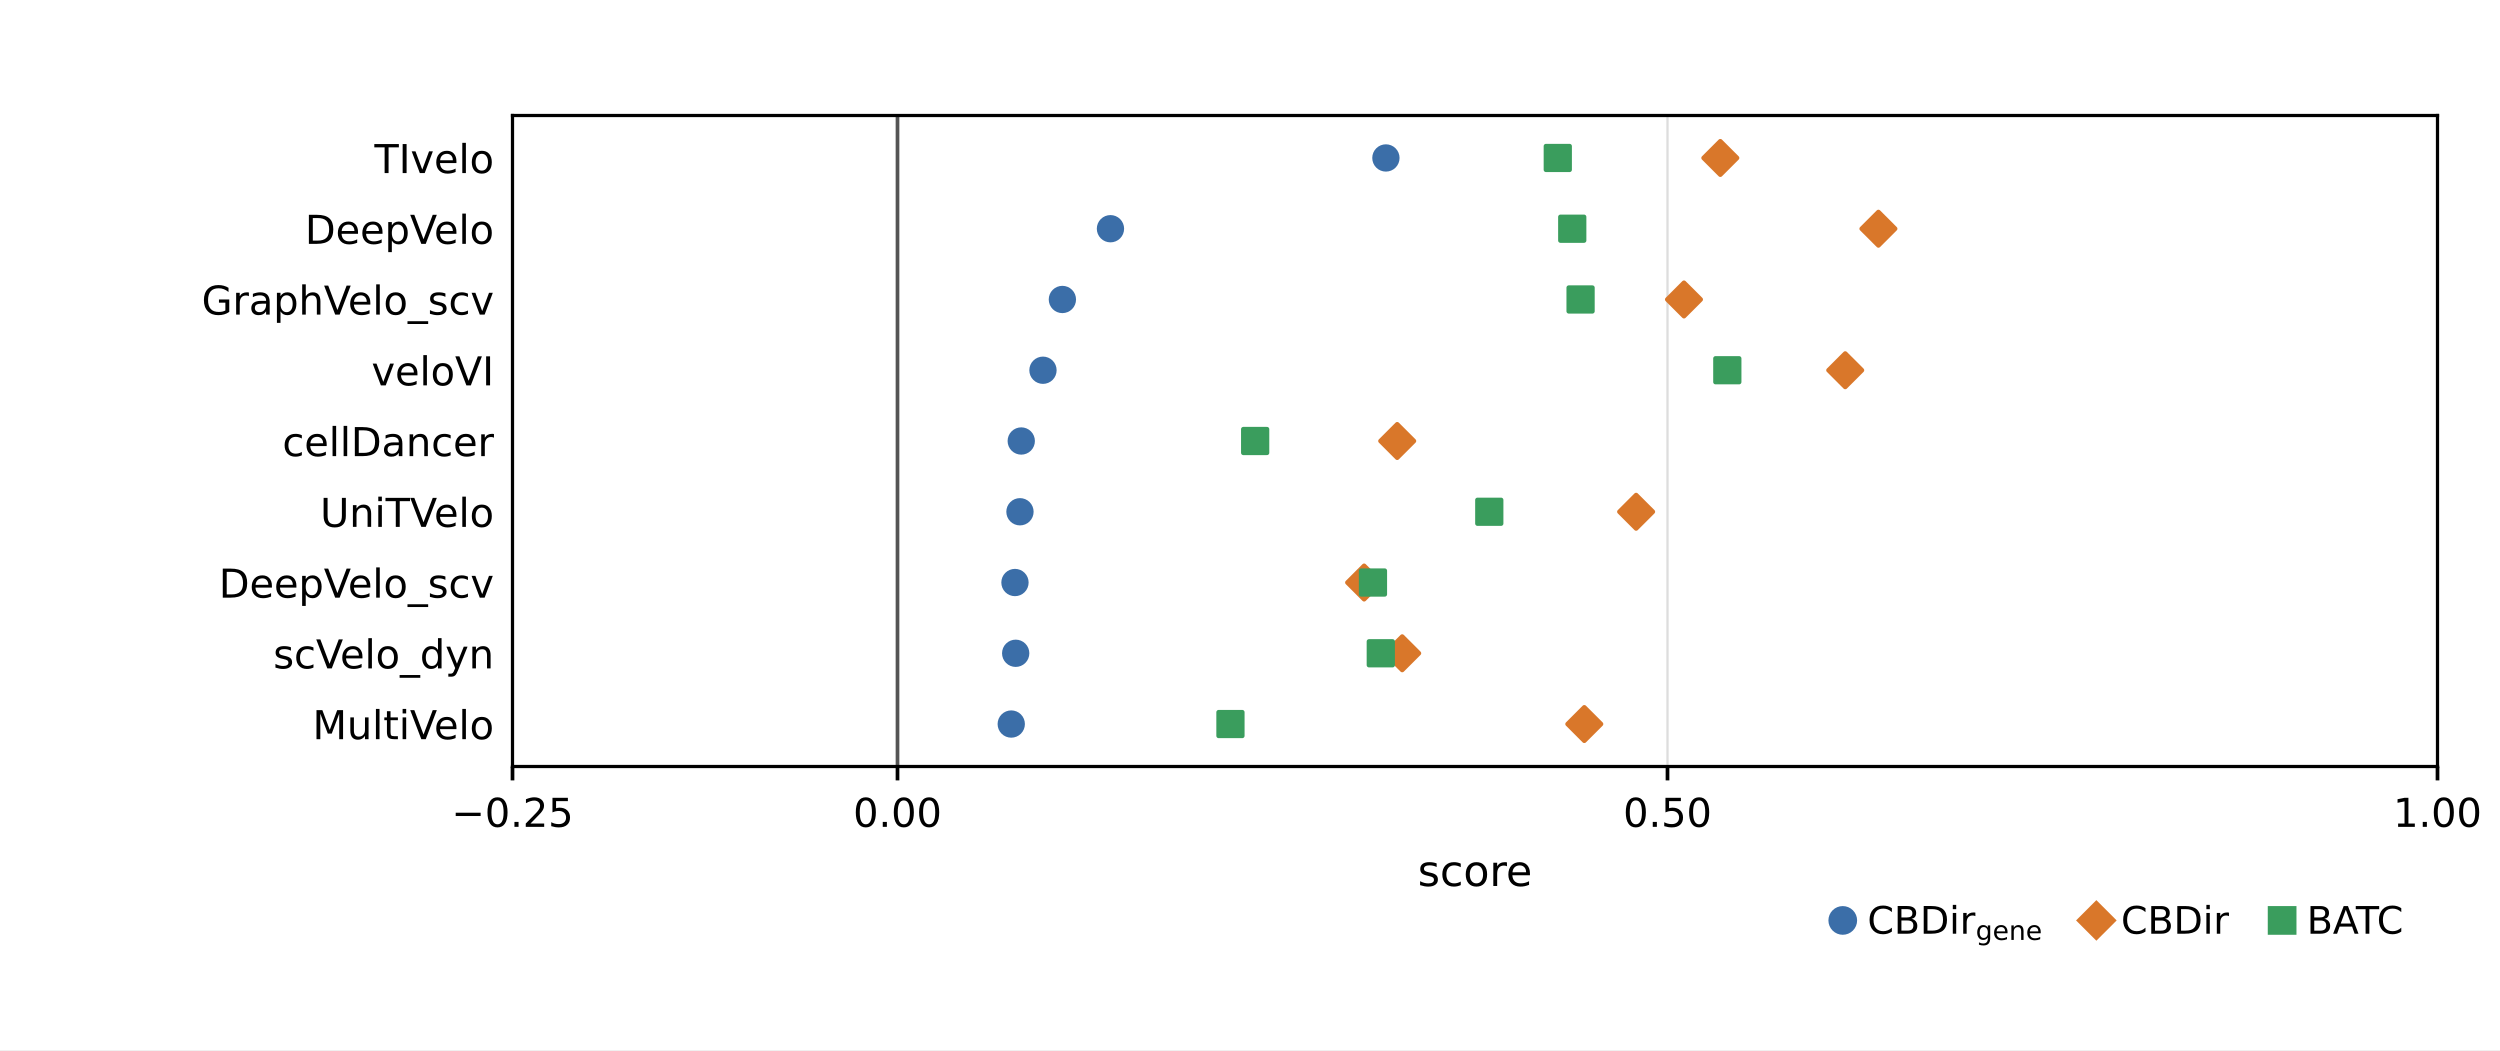
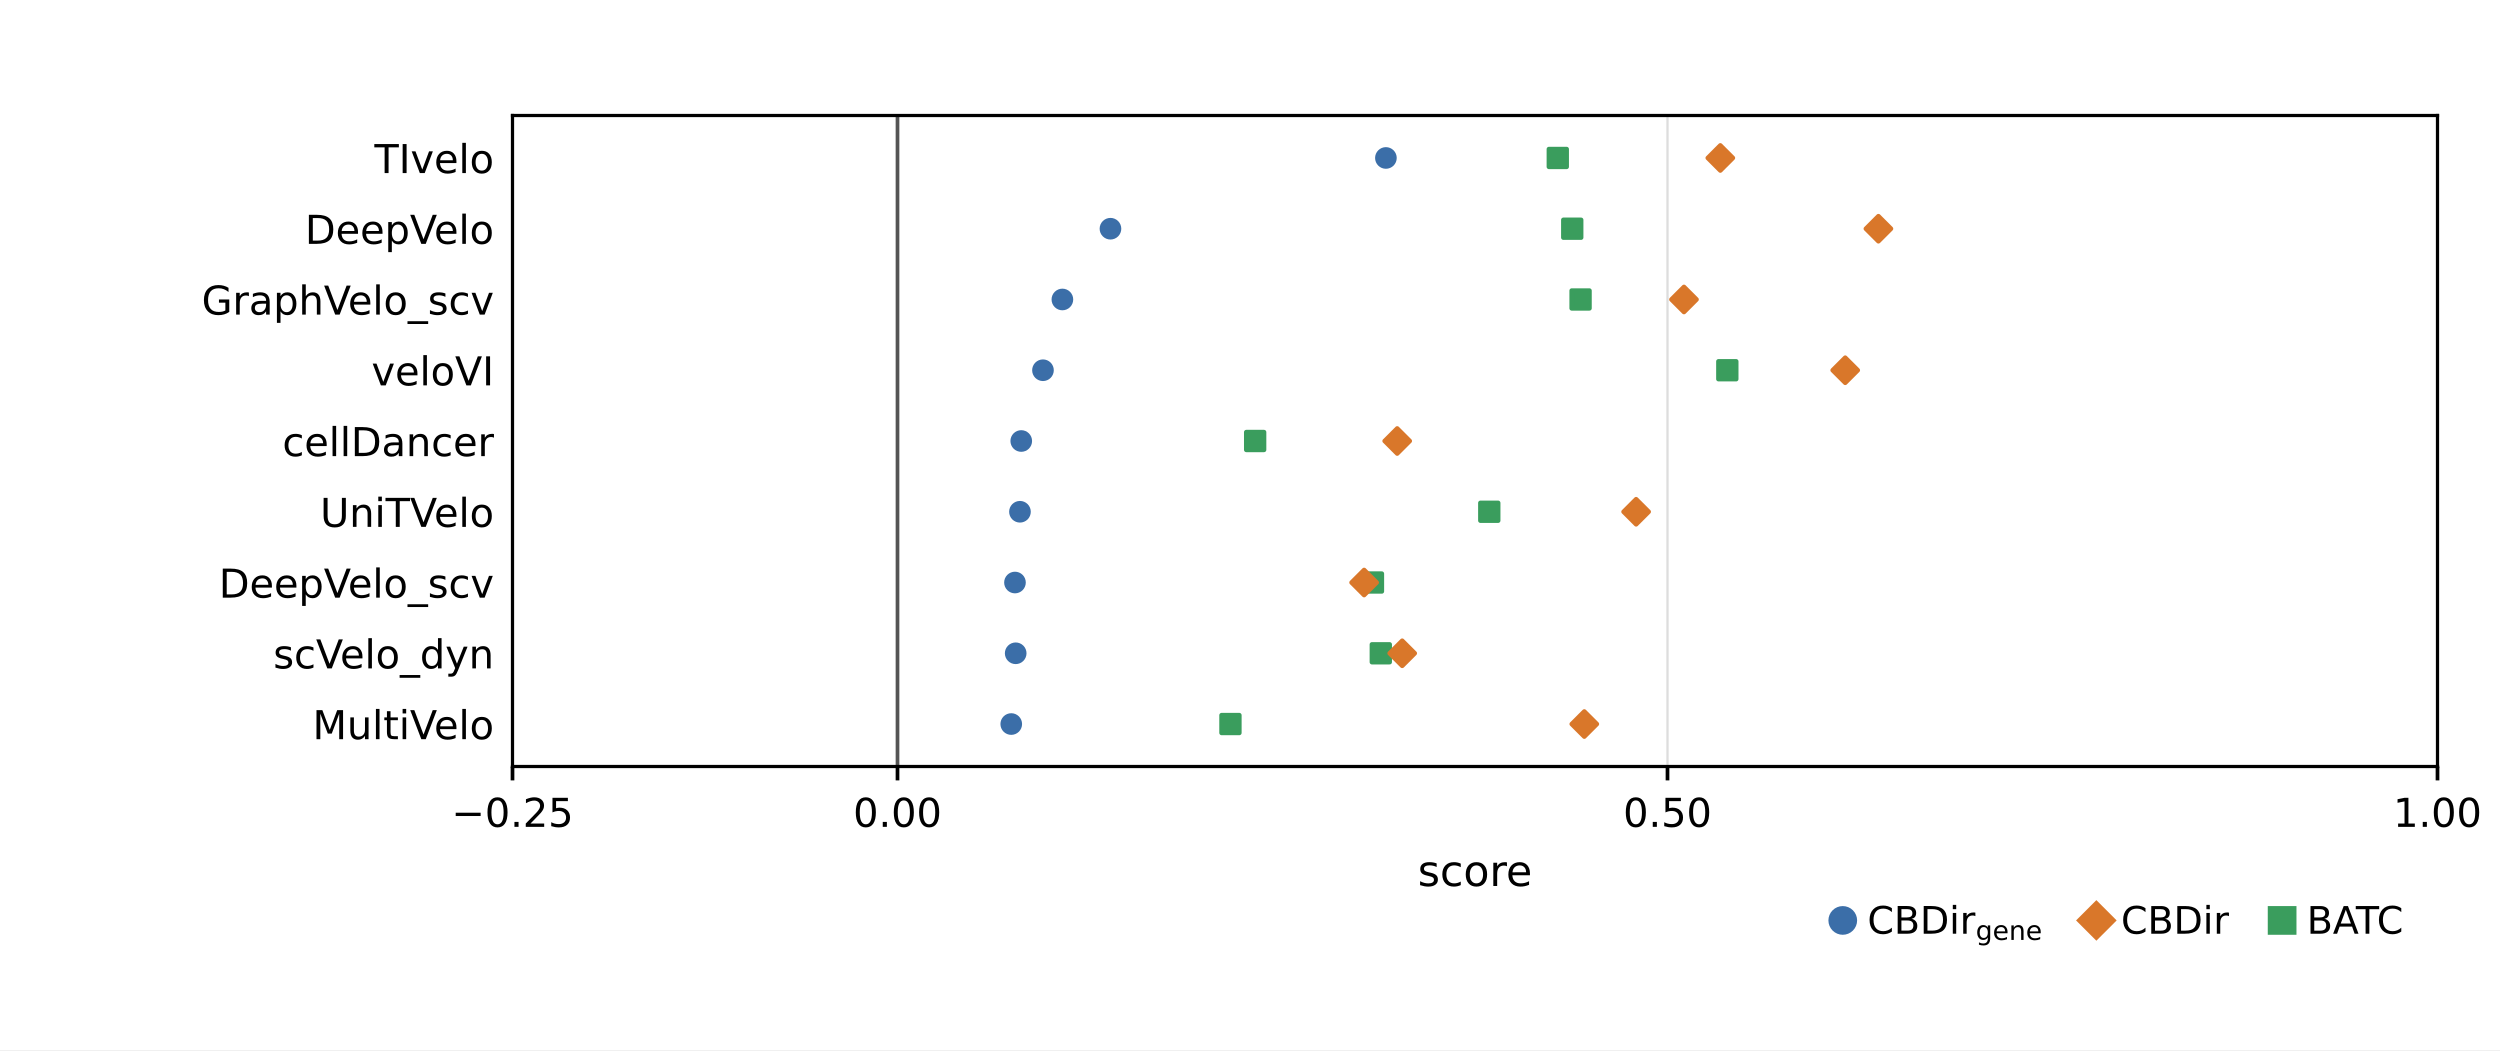
<svg xmlns="http://www.w3.org/2000/svg" xmlns:xlink="http://www.w3.org/1999/xlink" width="540pt" height="226.8pt" viewBox="0 0 540 226.8" version="1.1">
  <defs>
    <style type="text/css">*{stroke-linejoin: round; stroke-linecap: butt}</style>
  </defs>
  <g id="figure_1">
    <g id="patch_1">
      <path d="M 0 226.8  L 540 226.8  L 540 0  L 0 0  z " style="fill: #ffffff" />
    </g>
    <g id="axes_1">
      <g id="patch_2">
        <path d="M 110.7 165.564  L 526.5 165.564  L 526.5 24.948  L 110.7 24.948  z " style="fill: #ffffff" />
      </g>
      <g id="matplotlib.axis_1">
        <g id="xtick_1">
          <g id="line2d_1">
-             <path d="M 110.7 165.564  L 110.7 24.948  " clip-path="url(#p40e6df18b1)" style="fill: none; stroke: #dddddd; stroke-width: 0.5; stroke-linecap: square" />
+             <path d="M 110.7 165.564  L 110.7 24.948  " clip-path="url(#p7c145665b7)" style="fill: none; stroke: #dddddd; stroke-width: 0.5; stroke-linecap: square" />
          </g>
          <g id="line2d_2">
            <defs>
-               <path id="m14c4caad68" d="M 0 0  L 0 3  " style="stroke: #000000; stroke-width: 0.8" />
+               <path id="mf2b1b3bfb5" d="M 0 0  L 0 3  " style="stroke: #000000; stroke-width: 0.8" />
            </defs>
            <g>
-               <use xlink:href="#m14c4caad68" x="110.7" y="165.564" style="stroke: #000000; stroke-width: 0.8" />
+               <use xlink:href="#mf2b1b3bfb5" x="110.7" y="165.564" style="stroke: #000000; stroke-width: 0.8" />
            </g>
          </g>
          <g id="text_1">
            <g transform="translate(97.52252 178.5987) scale(0.086 -0.086)">
              <defs>
                <path id="DejaVuSans-2212" d="M 678 2272  L 4684 2272  L 4684 1741  L 678 1741  L 678 2272  z " transform="scale(0.015625)" />
                <path id="DejaVuSans-30" d="M 2034 4250  Q 1547 4250 1301 3770  Q 1056 3291 1056 2328  Q 1056 1369 1301 889  Q 1547 409 2034 409  Q 2525 409 2770 889  Q 3016 1369 3016 2328  Q 3016 3291 2770 3770  Q 2525 4250 2034 4250  z M 2034 4750  Q 2819 4750 3233 4129  Q 3647 3509 3647 2328  Q 3647 1150 3233 529  Q 2819 -91 2034 -91  Q 1250 -91 836 529  Q 422 1150 422 2328  Q 422 3509 836 4129  Q 1250 4750 2034 4750  z " transform="scale(0.015625)" />
                <path id="DejaVuSans-2e" d="M 684 794  L 1344 794  L 1344 0  L 684 0  L 684 794  z " transform="scale(0.015625)" />
                <path id="DejaVuSans-32" d="M 1228 531  L 3431 531  L 3431 0  L 469 0  L 469 531  Q 828 903 1448 1529  Q 2069 2156 2228 2338  Q 2531 2678 2651 2914  Q 2772 3150 2772 3378  Q 2772 3750 2511 3984  Q 2250 4219 1831 4219  Q 1534 4219 1204 4116  Q 875 4013 500 3803  L 500 4441  Q 881 4594 1212 4672  Q 1544 4750 1819 4750  Q 2544 4750 2975 4387  Q 3406 4025 3406 3419  Q 3406 3131 3298 2873  Q 3191 2616 2906 2266  Q 2828 2175 2409 1742  Q 1991 1309 1228 531  z " transform="scale(0.015625)" />
                <path id="DejaVuSans-35" d="M 691 4666  L 3169 4666  L 3169 4134  L 1269 4134  L 1269 2991  Q 1406 3038 1543 3061  Q 1681 3084 1819 3084  Q 2600 3084 3056 2656  Q 3513 2228 3513 1497  Q 3513 744 3044 326  Q 2575 -91 1722 -91  Q 1428 -91 1123 -41  Q 819 9 494 109  L 494 744  Q 775 591 1075 516  Q 1375 441 1709 441  Q 2250 441 2565 725  Q 2881 1009 2881 1497  Q 2881 1984 2565 2268  Q 2250 2553 1709 2553  Q 1456 2553 1204 2497  Q 953 2441 691 2322  L 691 4666  z " transform="scale(0.015625)" />
              </defs>
              <use xlink:href="#DejaVuSans-2212" />
-               <use xlink:href="#DejaVuSans-30" x="83.789" />
-               <use xlink:href="#DejaVuSans-2e" x="147.412" />
-               <use xlink:href="#DejaVuSans-32" x="179.199" />
-               <use xlink:href="#DejaVuSans-35" x="242.822" />
+               <use xlink:href="#DejaVuSans-30" transform="translate(83.78906 0)" />
+               <use xlink:href="#DejaVuSans-2e" transform="translate(147.4121 0)" />
+               <use xlink:href="#DejaVuSans-32" transform="translate(179.1992 0)" />
+               <use xlink:href="#DejaVuSans-35" transform="translate(242.8223 0)" />
            </g>
          </g>
        </g>
        <g id="xtick_2">
          <g id="line2d_3">
-             <path d="M 193.86 165.564  L 193.86 24.948  " clip-path="url(#p40e6df18b1)" style="fill: none; stroke: #dddddd; stroke-width: 0.5; stroke-linecap: square" />
+             <path d="M 193.86 165.564  L 193.86 24.948  " clip-path="url(#p7c145665b7)" style="fill: none; stroke: #dddddd; stroke-width: 0.5; stroke-linecap: square" />
          </g>
          <g id="line2d_4">
            <g>
-               <use xlink:href="#m14c4caad68" x="193.86" y="165.564" style="stroke: #000000; stroke-width: 0.8" />
+               <use xlink:href="#mf2b1b3bfb5" x="193.86" y="165.564" style="stroke: #000000; stroke-width: 0.8" />
            </g>
          </g>
          <g id="text_2">
            <g transform="translate(184.2858 178.5987) scale(0.086 -0.086)">
              <use xlink:href="#DejaVuSans-30" />
-               <use xlink:href="#DejaVuSans-2e" x="63.623" />
-               <use xlink:href="#DejaVuSans-30" x="95.41" />
-               <use xlink:href="#DejaVuSans-30" x="159.033" />
+               <use xlink:href="#DejaVuSans-2e" transform="translate(63.62305 0)" />
+               <use xlink:href="#DejaVuSans-30" transform="translate(95.41016 0)" />
+               <use xlink:href="#DejaVuSans-30" transform="translate(159.0332 0)" />
            </g>
          </g>
        </g>
        <g id="xtick_3">
          <g id="line2d_5">
-             <path d="M 360.18 165.564  L 360.18 24.948  " clip-path="url(#p40e6df18b1)" style="fill: none; stroke: #dddddd; stroke-width: 0.5; stroke-linecap: square" />
+             <path d="M 360.18 165.564  L 360.18 24.948  " clip-path="url(#p7c145665b7)" style="fill: none; stroke: #dddddd; stroke-width: 0.5; stroke-linecap: square" />
          </g>
          <g id="line2d_6">
            <g>
-               <use xlink:href="#m14c4caad68" x="360.18" y="165.564" style="stroke: #000000; stroke-width: 0.8" />
+               <use xlink:href="#mf2b1b3bfb5" x="360.18" y="165.564" style="stroke: #000000; stroke-width: 0.8" />
            </g>
          </g>
          <g id="text_3">
            <g transform="translate(350.6058 178.5987) scale(0.086 -0.086)">
              <use xlink:href="#DejaVuSans-30" />
-               <use xlink:href="#DejaVuSans-2e" x="63.623" />
-               <use xlink:href="#DejaVuSans-35" x="95.41" />
-               <use xlink:href="#DejaVuSans-30" x="159.033" />
+               <use xlink:href="#DejaVuSans-2e" transform="translate(63.62305 0)" />
+               <use xlink:href="#DejaVuSans-35" transform="translate(95.41016 0)" />
+               <use xlink:href="#DejaVuSans-30" transform="translate(159.0332 0)" />
            </g>
          </g>
        </g>
        <g id="xtick_4">
          <g id="line2d_7">
-             <path d="M 526.5 165.564  L 526.5 24.948  " clip-path="url(#p40e6df18b1)" style="fill: none; stroke: #dddddd; stroke-width: 0.5; stroke-linecap: square" />
+             <path d="M 526.5 165.564  L 526.5 24.948  " clip-path="url(#p7c145665b7)" style="fill: none; stroke: #dddddd; stroke-width: 0.5; stroke-linecap: square" />
          </g>
          <g id="line2d_8">
            <g>
-               <use xlink:href="#m14c4caad68" x="526.5" y="165.564" style="stroke: #000000; stroke-width: 0.8" />
+               <use xlink:href="#mf2b1b3bfb5" x="526.5" y="165.564" style="stroke: #000000; stroke-width: 0.8" />
            </g>
          </g>
          <g id="text_4">
            <g transform="translate(516.9258 178.5987) scale(0.086 -0.086)">
              <defs>
                <path id="DejaVuSans-31" d="M 794 531  L 1825 531  L 1825 4091  L 703 3866  L 703 4441  L 1819 4666  L 2450 4666  L 2450 531  L 3481 531  L 3481 0  L 794 0  L 794 531  z " transform="scale(0.015625)" />
              </defs>
              <use xlink:href="#DejaVuSans-31" />
-               <use xlink:href="#DejaVuSans-2e" x="63.623" />
-               <use xlink:href="#DejaVuSans-30" x="95.41" />
-               <use xlink:href="#DejaVuSans-30" x="159.033" />
+               <use xlink:href="#DejaVuSans-2e" transform="translate(63.62305 0)" />
+               <use xlink:href="#DejaVuSans-30" transform="translate(95.41016 0)" />
+               <use xlink:href="#DejaVuSans-30" transform="translate(159.0332 0)" />
            </g>
          </g>
        </g>
        <g id="text_5">
          <g transform="translate(306.2418 191.3777) scale(0.092 -0.092)">
            <defs>
              <path id="DejaVuSans-73" d="M 2834 3397  L 2834 2853  Q 2591 2978 2328 3040  Q 2066 3103 1784 3103  Q 1356 3103 1142 2972  Q 928 2841 928 2578  Q 928 2378 1081 2264  Q 1234 2150 1697 2047  L 1894 2003  Q 2506 1872 2764 1633  Q 3022 1394 3022 966  Q 3022 478 2636 193  Q 2250 -91 1575 -91  Q 1294 -91 989 -36  Q 684 19 347 128  L 347 722  Q 666 556 975 473  Q 1284 391 1588 391  Q 1994 391 2212 530  Q 2431 669 2431 922  Q 2431 1156 2273 1281  Q 2116 1406 1581 1522  L 1381 1569  Q 847 1681 609 1914  Q 372 2147 372 2553  Q 372 3047 722 3315  Q 1072 3584 1716 3584  Q 2034 3584 2315 3537  Q 2597 3491 2834 3397  z " transform="scale(0.015625)" />
              <path id="DejaVuSans-63" d="M 3122 3366  L 3122 2828  Q 2878 2963 2633 3030  Q 2388 3097 2138 3097  Q 1578 3097 1268 2742  Q 959 2388 959 1747  Q 959 1106 1268 751  Q 1578 397 2138 397  Q 2388 397 2633 464  Q 2878 531 3122 666  L 3122 134  Q 2881 22 2623 -34  Q 2366 -91 2075 -91  Q 1284 -91 818 406  Q 353 903 353 1747  Q 353 2603 823 3093  Q 1294 3584 2113 3584  Q 2378 3584 2631 3529  Q 2884 3475 3122 3366  z " transform="scale(0.015625)" />
              <path id="DejaVuSans-6f" d="M 1959 3097  Q 1497 3097 1228 2736  Q 959 2375 959 1747  Q 959 1119 1226 758  Q 1494 397 1959 397  Q 2419 397 2687 759  Q 2956 1122 2956 1747  Q 2956 2369 2687 2733  Q 2419 3097 1959 3097  z M 1959 3584  Q 2709 3584 3137 3096  Q 3566 2609 3566 1747  Q 3566 888 3137 398  Q 2709 -91 1959 -91  Q 1206 -91 779 398  Q 353 888 353 1747  Q 353 2609 779 3096  Q 1206 3584 1959 3584  z " transform="scale(0.015625)" />
              <path id="DejaVuSans-72" d="M 2631 2963  Q 2534 3019 2420 3045  Q 2306 3072 2169 3072  Q 1681 3072 1420 2755  Q 1159 2438 1159 1844  L 1159 0  L 581 0  L 581 3500  L 1159 3500  L 1159 2956  Q 1341 3275 1631 3429  Q 1922 3584 2338 3584  Q 2397 3584 2469 3576  Q 2541 3569 2628 3553  L 2631 2963  z " transform="scale(0.015625)" />
              <path id="DejaVuSans-65" d="M 3597 1894  L 3597 1613  L 953 1613  Q 991 1019 1311 708  Q 1631 397 2203 397  Q 2534 397 2845 478  Q 3156 559 3463 722  L 3463 178  Q 3153 47 2828 -22  Q 2503 -91 2169 -91  Q 1331 -91 842 396  Q 353 884 353 1716  Q 353 2575 817 3079  Q 1281 3584 2069 3584  Q 2775 3584 3186 3129  Q 3597 2675 3597 1894  z M 3022 2063  Q 3016 2534 2758 2815  Q 2500 3097 2075 3097  Q 1594 3097 1305 2825  Q 1016 2553 972 2059  L 3022 2063  z " transform="scale(0.015625)" />
            </defs>
            <use xlink:href="#DejaVuSans-73" />
-             <use xlink:href="#DejaVuSans-63" x="52.1" />
-             <use xlink:href="#DejaVuSans-6f" x="107.08" />
-             <use xlink:href="#DejaVuSans-72" x="168.262" />
-             <use xlink:href="#DejaVuSans-65" x="207.125" />
+             <use xlink:href="#DejaVuSans-63" transform="translate(52.09961 0)" />
+             <use xlink:href="#DejaVuSans-6f" transform="translate(107.0801 0)" />
+             <use xlink:href="#DejaVuSans-72" transform="translate(168.2617 0)" />
+             <use xlink:href="#DejaVuSans-65" transform="translate(207.125 0)" />
          </g>
        </g>
      </g>
      <g id="matplotlib.axis_2">
        <g id="ytick_1">
          <g id="line2d_9" />
          <g id="text_6">
            <g transform="translate(80.87716 37.38594) scale(0.086 -0.086)">
              <defs>
                <path id="DejaVuSans-54" d="M -19 4666  L 3928 4666  L 3928 4134  L 2272 4134  L 2272 0  L 1638 0  L 1638 4134  L -19 4134  L -19 4666  z " transform="scale(0.015625)" />
                <path id="DejaVuSans-49" d="M 628 4666  L 1259 4666  L 1259 0  L 628 0  L 628 4666  z " transform="scale(0.015625)" />
                <path id="DejaVuSans-76" d="M 191 3500  L 800 3500  L 1894 563  L 2988 3500  L 3597 3500  L 2284 0  L 1503 0  L 191 3500  z " transform="scale(0.015625)" />
                <path id="DejaVuSans-6c" d="M 603 4863  L 1178 4863  L 1178 0  L 603 0  L 603 4863  z " transform="scale(0.015625)" />
              </defs>
              <use xlink:href="#DejaVuSans-54" />
-               <use xlink:href="#DejaVuSans-49" x="61.084" />
-               <use xlink:href="#DejaVuSans-76" x="90.576" />
-               <use xlink:href="#DejaVuSans-65" x="149.756" />
-               <use xlink:href="#DejaVuSans-6c" x="211.279" />
-               <use xlink:href="#DejaVuSans-6f" x="239.062" />
+               <use xlink:href="#DejaVuSans-49" transform="translate(61.08398 0)" />
+               <use xlink:href="#DejaVuSans-76" transform="translate(90.57617 0)" />
+               <use xlink:href="#DejaVuSans-65" transform="translate(149.7559 0)" />
+               <use xlink:href="#DejaVuSans-6c" transform="translate(211.2793 0)" />
+               <use xlink:href="#DejaVuSans-6f" transform="translate(239.0625 0)" />
            </g>
          </g>
        </g>
        <g id="ytick_2">
          <g id="line2d_10" />
          <g id="text_7">
            <g transform="translate(65.87553 52.67028) scale(0.086 -0.086)">
              <defs>
                <path id="DejaVuSans-44" d="M 1259 4147  L 1259 519  L 2022 519  Q 2988 519 3436 956  Q 3884 1394 3884 2338  Q 3884 3275 3436 3711  Q 2988 4147 2022 4147  L 1259 4147  z M 628 4666  L 1925 4666  Q 3281 4666 3915 4102  Q 4550 3538 4550 2338  Q 4550 1131 3912 565  Q 3275 0 1925 0  L 628 0  L 628 4666  z " transform="scale(0.015625)" />
                <path id="DejaVuSans-70" d="M 1159 525  L 1159 -1331  L 581 -1331  L 581 3500  L 1159 3500  L 1159 2969  Q 1341 3281 1617 3432  Q 1894 3584 2278 3584  Q 2916 3584 3314 3078  Q 3713 2572 3713 1747  Q 3713 922 3314 415  Q 2916 -91 2278 -91  Q 1894 -91 1617 61  Q 1341 213 1159 525  z M 3116 1747  Q 3116 2381 2855 2742  Q 2594 3103 2138 3103  Q 1681 3103 1420 2742  Q 1159 2381 1159 1747  Q 1159 1113 1420 752  Q 1681 391 2138 391  Q 2594 391 2855 752  Q 3116 1113 3116 1747  z " transform="scale(0.015625)" />
                <path id="DejaVuSans-56" d="M 1831 0  L 50 4666  L 709 4666  L 2188 738  L 3669 4666  L 4325 4666  L 2547 0  L 1831 0  z " transform="scale(0.015625)" />
              </defs>
              <use xlink:href="#DejaVuSans-44" />
-               <use xlink:href="#DejaVuSans-65" x="77.002" />
-               <use xlink:href="#DejaVuSans-65" x="138.525" />
-               <use xlink:href="#DejaVuSans-70" x="200.049" />
-               <use xlink:href="#DejaVuSans-56" x="263.525" />
-               <use xlink:href="#DejaVuSans-65" x="324.184" />
-               <use xlink:href="#DejaVuSans-6c" x="385.707" />
-               <use xlink:href="#DejaVuSans-6f" x="413.49" />
+               <use xlink:href="#DejaVuSans-65" transform="translate(77.00195 0)" />
+               <use xlink:href="#DejaVuSans-65" transform="translate(138.5254 0)" />
+               <use xlink:href="#DejaVuSans-70" transform="translate(200.0488 0)" />
+               <use xlink:href="#DejaVuSans-56" transform="translate(263.5254 0)" />
+               <use xlink:href="#DejaVuSans-65" transform="translate(324.1836 0)" />
+               <use xlink:href="#DejaVuSans-6c" transform="translate(385.707 0)" />
+               <use xlink:href="#DejaVuSans-6f" transform="translate(413.4902 0)" />
            </g>
          </g>
        </g>
        <g id="ytick_3">
          <g id="line2d_11" />
          <g id="text_8">
            <g transform="translate(43.56256 67.95463) scale(0.086 -0.086)">
              <defs>
                <path id="DejaVuSans-47" d="M 3809 666  L 3809 1919  L 2778 1919  L 2778 2438  L 4434 2438  L 4434 434  Q 4069 175 3628 42  Q 3188 -91 2688 -91  Q 1594 -91 976 548  Q 359 1188 359 2328  Q 359 3472 976 4111  Q 1594 4750 2688 4750  Q 3144 4750 3555 4637  Q 3966 4525 4313 4306  L 4313 3634  Q 3963 3931 3569 4081  Q 3175 4231 2741 4231  Q 1884 4231 1454 3753  Q 1025 3275 1025 2328  Q 1025 1384 1454 906  Q 1884 428 2741 428  Q 3075 428 3337 486  Q 3600 544 3809 666  z " transform="scale(0.015625)" />
                <path id="DejaVuSans-61" d="M 2194 1759  Q 1497 1759 1228 1600  Q 959 1441 959 1056  Q 959 750 1161 570  Q 1363 391 1709 391  Q 2188 391 2477 730  Q 2766 1069 2766 1631  L 2766 1759  L 2194 1759  z M 3341 1997  L 3341 0  L 2766 0  L 2766 531  Q 2569 213 2275 61  Q 1981 -91 1556 -91  Q 1019 -91 701 211  Q 384 513 384 1019  Q 384 1609 779 1909  Q 1175 2209 1959 2209  L 2766 2209  L 2766 2266  Q 2766 2663 2505 2880  Q 2244 3097 1772 3097  Q 1472 3097 1187 3025  Q 903 2953 641 2809  L 641 3341  Q 956 3463 1253 3523  Q 1550 3584 1831 3584  Q 2591 3584 2966 3190  Q 3341 2797 3341 1997  z " transform="scale(0.015625)" />
                <path id="DejaVuSans-68" d="M 3513 2113  L 3513 0  L 2938 0  L 2938 2094  Q 2938 2591 2744 2837  Q 2550 3084 2163 3084  Q 1697 3084 1428 2787  Q 1159 2491 1159 1978  L 1159 0  L 581 0  L 581 4863  L 1159 4863  L 1159 2956  Q 1366 3272 1645 3428  Q 1925 3584 2291 3584  Q 2894 3584 3203 3211  Q 3513 2838 3513 2113  z " transform="scale(0.015625)" />
                <path id="DejaVuSans-5f" d="M 3263 -1063  L 3263 -1509  L -63 -1509  L -63 -1063  L 3263 -1063  z " transform="scale(0.015625)" />
              </defs>
              <use xlink:href="#DejaVuSans-47" />
-               <use xlink:href="#DejaVuSans-72" x="77.49" />
-               <use xlink:href="#DejaVuSans-61" x="118.604" />
-               <use xlink:href="#DejaVuSans-70" x="179.883" />
-               <use xlink:href="#DejaVuSans-68" x="243.359" />
-               <use xlink:href="#DejaVuSans-56" x="306.738" />
-               <use xlink:href="#DejaVuSans-65" x="367.396" />
-               <use xlink:href="#DejaVuSans-6c" x="428.92" />
-               <use xlink:href="#DejaVuSans-6f" x="456.703" />
-               <use xlink:href="#DejaVuSans-5f" x="517.885" />
-               <use xlink:href="#DejaVuSans-73" x="567.885" />
-               <use xlink:href="#DejaVuSans-63" x="619.984" />
-               <use xlink:href="#DejaVuSans-76" x="674.965" />
+               <use xlink:href="#DejaVuSans-72" transform="translate(77.49023 0)" />
+               <use xlink:href="#DejaVuSans-61" transform="translate(118.6035 0)" />
+               <use xlink:href="#DejaVuSans-70" transform="translate(179.8828 0)" />
+               <use xlink:href="#DejaVuSans-68" transform="translate(243.3594 0)" />
+               <use xlink:href="#DejaVuSans-56" transform="translate(306.7383 0)" />
+               <use xlink:href="#DejaVuSans-65" transform="translate(367.3965 0)" />
+               <use xlink:href="#DejaVuSans-6c" transform="translate(428.9199 0)" />
+               <use xlink:href="#DejaVuSans-6f" transform="translate(456.7031 0)" />
+               <use xlink:href="#DejaVuSans-5f" transform="translate(517.8848 0)" />
+               <use xlink:href="#DejaVuSans-73" transform="translate(567.8848 0)" />
+               <use xlink:href="#DejaVuSans-63" transform="translate(619.9844 0)" />
+               <use xlink:href="#DejaVuSans-76" transform="translate(674.9648 0)" />
            </g>
          </g>
        </g>
        <g id="ytick_4">
          <g id="line2d_12" />
          <g id="text_9">
            <g transform="translate(80.24694 83.23898) scale(0.086 -0.086)">
              <use xlink:href="#DejaVuSans-76" />
-               <use xlink:href="#DejaVuSans-65" x="59.18" />
-               <use xlink:href="#DejaVuSans-6c" x="120.703" />
-               <use xlink:href="#DejaVuSans-6f" x="148.486" />
-               <use xlink:href="#DejaVuSans-56" x="209.668" />
-               <use xlink:href="#DejaVuSans-49" x="278.076" />
+               <use xlink:href="#DejaVuSans-65" transform="translate(59.17969 0)" />
+               <use xlink:href="#DejaVuSans-6c" transform="translate(120.7031 0)" />
+               <use xlink:href="#DejaVuSans-6f" transform="translate(148.4863 0)" />
+               <use xlink:href="#DejaVuSans-56" transform="translate(209.668 0)" />
+               <use xlink:href="#DejaVuSans-49" transform="translate(278.0762 0)" />
            </g>
          </g>
        </g>
        <g id="ytick_5">
          <g id="line2d_13" />
          <g id="text_10">
            <g transform="translate(61.00309 98.52333) scale(0.086 -0.086)">
              <defs>
                <path id="DejaVuSans-6e" d="M 3513 2113  L 3513 0  L 2938 0  L 2938 2094  Q 2938 2591 2744 2837  Q 2550 3084 2163 3084  Q 1697 3084 1428 2787  Q 1159 2491 1159 1978  L 1159 0  L 581 0  L 581 3500  L 1159 3500  L 1159 2956  Q 1366 3272 1645 3428  Q 1925 3584 2291 3584  Q 2894 3584 3203 3211  Q 3513 2838 3513 2113  z " transform="scale(0.015625)" />
              </defs>
              <use xlink:href="#DejaVuSans-63" />
-               <use xlink:href="#DejaVuSans-65" x="54.98" />
-               <use xlink:href="#DejaVuSans-6c" x="116.504" />
-               <use xlink:href="#DejaVuSans-6c" x="144.287" />
-               <use xlink:href="#DejaVuSans-44" x="172.07" />
-               <use xlink:href="#DejaVuSans-61" x="249.072" />
-               <use xlink:href="#DejaVuSans-6e" x="310.352" />
-               <use xlink:href="#DejaVuSans-63" x="373.73" />
-               <use xlink:href="#DejaVuSans-65" x="428.711" />
-               <use xlink:href="#DejaVuSans-72" x="490.234" />
+               <use xlink:href="#DejaVuSans-65" transform="translate(54.98047 0)" />
+               <use xlink:href="#DejaVuSans-6c" transform="translate(116.5039 0)" />
+               <use xlink:href="#DejaVuSans-6c" transform="translate(144.2871 0)" />
+               <use xlink:href="#DejaVuSans-44" transform="translate(172.0703 0)" />
+               <use xlink:href="#DejaVuSans-61" transform="translate(249.0723 0)" />
+               <use xlink:href="#DejaVuSans-6e" transform="translate(310.3516 0)" />
+               <use xlink:href="#DejaVuSans-63" transform="translate(373.7305 0)" />
+               <use xlink:href="#DejaVuSans-65" transform="translate(428.7109 0)" />
+               <use xlink:href="#DejaVuSans-72" transform="translate(490.2344 0)" />
            </g>
          </g>
        </g>
        <g id="ytick_6">
          <g id="line2d_14" />
          <g id="text_11">
            <g transform="translate(69.15428 113.8077) scale(0.086 -0.086)">
              <defs>
                <path id="DejaVuSans-55" d="M 556 4666  L 1191 4666  L 1191 1831  Q 1191 1081 1462 751  Q 1734 422 2344 422  Q 2950 422 3222 751  Q 3494 1081 3494 1831  L 3494 4666  L 4128 4666  L 4128 1753  Q 4128 841 3676 375  Q 3225 -91 2344 -91  Q 1459 -91 1007 375  Q 556 841 556 1753  L 556 4666  z " transform="scale(0.015625)" />
                <path id="DejaVuSans-69" d="M 603 3500  L 1178 3500  L 1178 0  L 603 0  L 603 3500  z M 603 4863  L 1178 4863  L 1178 4134  L 603 4134  L 603 4863  z " transform="scale(0.015625)" />
              </defs>
              <use xlink:href="#DejaVuSans-55" />
-               <use xlink:href="#DejaVuSans-6e" x="73.193" />
-               <use xlink:href="#DejaVuSans-69" x="136.572" />
-               <use xlink:href="#DejaVuSans-54" x="164.355" />
-               <use xlink:href="#DejaVuSans-56" x="225.439" />
-               <use xlink:href="#DejaVuSans-65" x="286.098" />
-               <use xlink:href="#DejaVuSans-6c" x="347.621" />
-               <use xlink:href="#DejaVuSans-6f" x="375.404" />
+               <use xlink:href="#DejaVuSans-6e" transform="translate(73.19336 0)" />
+               <use xlink:href="#DejaVuSans-69" transform="translate(136.5723 0)" />
+               <use xlink:href="#DejaVuSans-54" transform="translate(164.3555 0)" />
+               <use xlink:href="#DejaVuSans-56" transform="translate(225.4395 0)" />
+               <use xlink:href="#DejaVuSans-65" transform="translate(286.0977 0)" />
+               <use xlink:href="#DejaVuSans-6c" transform="translate(347.6211 0)" />
+               <use xlink:href="#DejaVuSans-6f" transform="translate(375.4043 0)" />
            </g>
          </g>
        </g>
        <g id="ytick_7">
          <g id="line2d_15" />
          <g id="text_12">
            <g transform="translate(47.27669 129.092) scale(0.086 -0.086)">
              <use xlink:href="#DejaVuSans-44" />
-               <use xlink:href="#DejaVuSans-65" x="77.002" />
-               <use xlink:href="#DejaVuSans-65" x="138.525" />
-               <use xlink:href="#DejaVuSans-70" x="200.049" />
-               <use xlink:href="#DejaVuSans-56" x="263.525" />
-               <use xlink:href="#DejaVuSans-65" x="324.184" />
-               <use xlink:href="#DejaVuSans-6c" x="385.707" />
-               <use xlink:href="#DejaVuSans-6f" x="413.49" />
-               <use xlink:href="#DejaVuSans-5f" x="474.672" />
-               <use xlink:href="#DejaVuSans-73" x="524.672" />
-               <use xlink:href="#DejaVuSans-63" x="576.771" />
-               <use xlink:href="#DejaVuSans-76" x="631.752" />
+               <use xlink:href="#DejaVuSans-65" transform="translate(77.00195 0)" />
+               <use xlink:href="#DejaVuSans-65" transform="translate(138.5254 0)" />
+               <use xlink:href="#DejaVuSans-70" transform="translate(200.0488 0)" />
+               <use xlink:href="#DejaVuSans-56" transform="translate(263.5254 0)" />
+               <use xlink:href="#DejaVuSans-65" transform="translate(324.1836 0)" />
+               <use xlink:href="#DejaVuSans-6c" transform="translate(385.707 0)" />
+               <use xlink:href="#DejaVuSans-6f" transform="translate(413.4902 0)" />
+               <use xlink:href="#DejaVuSans-5f" transform="translate(474.6719 0)" />
+               <use xlink:href="#DejaVuSans-73" transform="translate(524.6719 0)" />
+               <use xlink:href="#DejaVuSans-63" transform="translate(576.7715 0)" />
+               <use xlink:href="#DejaVuSans-76" transform="translate(631.752 0)" />
            </g>
          </g>
        </g>
        <g id="ytick_8">
          <g id="line2d_16" />
          <g id="text_13">
            <g transform="translate(59.03181 144.3764) scale(0.086 -0.086)">
              <defs>
                <path id="DejaVuSans-64" d="M 2906 2969  L 2906 4863  L 3481 4863  L 3481 0  L 2906 0  L 2906 525  Q 2725 213 2448 61  Q 2172 -91 1784 -91  Q 1150 -91 751 415  Q 353 922 353 1747  Q 353 2572 751 3078  Q 1150 3584 1784 3584  Q 2172 3584 2448 3432  Q 2725 3281 2906 2969  z M 947 1747  Q 947 1113 1208 752  Q 1469 391 1925 391  Q 2381 391 2643 752  Q 2906 1113 2906 1747  Q 2906 2381 2643 2742  Q 2381 3103 1925 3103  Q 1469 3103 1208 2742  Q 947 2381 947 1747  z " transform="scale(0.015625)" />
                <path id="DejaVuSans-79" d="M 2059 -325  Q 1816 -950 1584 -1140  Q 1353 -1331 966 -1331  L 506 -1331  L 506 -850  L 844 -850  Q 1081 -850 1212 -737  Q 1344 -625 1503 -206  L 1606 56  L 191 3500  L 800 3500  L 1894 763  L 2988 3500  L 3597 3500  L 2059 -325  z " transform="scale(0.015625)" />
              </defs>
              <use xlink:href="#DejaVuSans-73" />
-               <use xlink:href="#DejaVuSans-63" x="52.1" />
-               <use xlink:href="#DejaVuSans-56" x="107.08" />
-               <use xlink:href="#DejaVuSans-65" x="167.738" />
-               <use xlink:href="#DejaVuSans-6c" x="229.262" />
-               <use xlink:href="#DejaVuSans-6f" x="257.045" />
-               <use xlink:href="#DejaVuSans-5f" x="318.227" />
-               <use xlink:href="#DejaVuSans-64" x="368.227" />
-               <use xlink:href="#DejaVuSans-79" x="431.703" />
-               <use xlink:href="#DejaVuSans-6e" x="490.883" />
+               <use xlink:href="#DejaVuSans-63" transform="translate(52.09961 0)" />
+               <use xlink:href="#DejaVuSans-56" transform="translate(107.0801 0)" />
+               <use xlink:href="#DejaVuSans-65" transform="translate(167.7383 0)" />
+               <use xlink:href="#DejaVuSans-6c" transform="translate(229.2617 0)" />
+               <use xlink:href="#DejaVuSans-6f" transform="translate(257.0449 0)" />
+               <use xlink:href="#DejaVuSans-5f" transform="translate(318.2266 0)" />
+               <use xlink:href="#DejaVuSans-64" transform="translate(368.2266 0)" />
+               <use xlink:href="#DejaVuSans-79" transform="translate(431.7031 0)" />
+               <use xlink:href="#DejaVuSans-6e" transform="translate(490.8828 0)" />
            </g>
          </g>
        </g>
        <g id="ytick_9">
          <g id="line2d_17" />
          <g id="text_14">
            <g transform="translate(67.52028 159.6607) scale(0.086 -0.086)">
              <defs>
                <path id="DejaVuSans-4d" d="M 628 4666  L 1569 4666  L 2759 1491  L 3956 4666  L 4897 4666  L 4897 0  L 4281 0  L 4281 4097  L 3078 897  L 2444 897  L 1241 4097  L 1241 0  L 628 0  L 628 4666  z " transform="scale(0.015625)" />
                <path id="DejaVuSans-75" d="M 544 1381  L 544 3500  L 1119 3500  L 1119 1403  Q 1119 906 1312 657  Q 1506 409 1894 409  Q 2359 409 2629 706  Q 2900 1003 2900 1516  L 2900 3500  L 3475 3500  L 3475 0  L 2900 0  L 2900 538  Q 2691 219 2414 64  Q 2138 -91 1772 -91  Q 1169 -91 856 284  Q 544 659 544 1381  z M 1991 3584  L 1991 3584  z " transform="scale(0.015625)" />
                <path id="DejaVuSans-74" d="M 1172 4494  L 1172 3500  L 2356 3500  L 2356 3053  L 1172 3053  L 1172 1153  Q 1172 725 1289 603  Q 1406 481 1766 481  L 2356 481  L 2356 0  L 1766 0  Q 1100 0 847 248  Q 594 497 594 1153  L 594 3053  L 172 3053  L 172 3500  L 594 3500  L 594 4494  L 1172 4494  z " transform="scale(0.015625)" />
              </defs>
              <use xlink:href="#DejaVuSans-4d" />
-               <use xlink:href="#DejaVuSans-75" x="86.279" />
-               <use xlink:href="#DejaVuSans-6c" x="149.658" />
-               <use xlink:href="#DejaVuSans-74" x="177.441" />
-               <use xlink:href="#DejaVuSans-69" x="216.65" />
-               <use xlink:href="#DejaVuSans-56" x="244.434" />
-               <use xlink:href="#DejaVuSans-65" x="305.092" />
-               <use xlink:href="#DejaVuSans-6c" x="366.615" />
-               <use xlink:href="#DejaVuSans-6f" x="394.398" />
+               <use xlink:href="#DejaVuSans-75" transform="translate(86.2793 0)" />
+               <use xlink:href="#DejaVuSans-6c" transform="translate(149.6582 0)" />
+               <use xlink:href="#DejaVuSans-74" transform="translate(177.4414 0)" />
+               <use xlink:href="#DejaVuSans-69" transform="translate(216.6504 0)" />
+               <use xlink:href="#DejaVuSans-56" transform="translate(244.4336 0)" />
+               <use xlink:href="#DejaVuSans-65" transform="translate(305.0918 0)" />
+               <use xlink:href="#DejaVuSans-6c" transform="translate(366.6152 0)" />
+               <use xlink:href="#DejaVuSans-6f" transform="translate(394.3984 0)" />
            </g>
          </g>
        </g>
      </g>
      <g id="line2d_18">
-         <path d="M 193.86 165.564  L 193.86 24.948  " clip-path="url(#p40e6df18b1)" style="fill: none; stroke: #555555; stroke-width: 0.8; stroke-linecap: square" />
+         <path d="M 193.86 165.564  L 193.86 24.948  " clip-path="url(#p7c145665b7)" style="fill: none; stroke: #555555; stroke-width: 0.8; stroke-linecap: square" />
      </g>
      <g id="patch_3">
        <path d="M 110.7 165.564  L 110.7 24.948  " style="fill: none; stroke: #000000; stroke-width: 0.7; stroke-linejoin: miter; stroke-linecap: square" />
      </g>
      <g id="patch_4">
        <path d="M 526.5 165.564  L 526.5 24.948  " style="fill: none; stroke: #000000; stroke-width: 0.7; stroke-linejoin: miter; stroke-linecap: square" />
      </g>
      <g id="patch_5">
        <path d="M 110.7 165.564  L 526.5 165.564  " style="fill: none; stroke: #000000; stroke-width: 0.7; stroke-linejoin: miter; stroke-linecap: square" />
      </g>
      <g id="patch_6">
        <path d="M 110.7 24.948  L 526.5 24.948  " style="fill: none; stroke: #000000; stroke-width: 0.7; stroke-linejoin: miter; stroke-linecap: square" />
      </g>
      <g id="PathCollection_1">
        <defs>
-           <path id="m12fcf38e41" d="M 0 2.449  C 0.65 2.449 1.273 2.191 1.732 1.732  C 2.191 1.273 2.449 0.65 2.449 0  C 2.449 -0.65 2.191 -1.273 1.732 -1.732  C 1.273 -2.191 0.65 -2.449 0 -2.449  C -0.65 -2.449 -1.273 -2.191 -1.732 -1.732  C -2.191 -1.273 -2.449 -0.65 -2.449 0  C -2.449 0.65 -2.191 1.273 -1.732 1.732  C -1.273 2.191 -0.65 2.449 0 2.449  z " style="stroke: #3b6ea8" />
+           <path id="mef3f56cd48" d="M -1.912 1.912  L 1.912 1.912  L 1.912 -1.912  L -1.912 -1.912  z " style="stroke: #3a9d5d" />
        </defs>
-         <g clip-path="url(#p40e6df18b1)">
-           <use xlink:href="#m12fcf38e41" x="299.356" y="34.119" style="fill: #3b6ea8; stroke: #3b6ea8" />
+         <g clip-path="url(#p7c145665b7)">
+           <use xlink:href="#mef3f56cd48" x="336.481" y="34.119" style="fill: #3a9d5d; stroke: #3a9d5d" />
        </g>
      </g>
      <g id="PathCollection_2">
        <defs>
-           <path id="mb576392fa4" d="M -0 3.606  L 3.606 0  L 0 -3.606  L -3.606 -0  z " style="stroke: #d9772a" />
+           <path id="m055ed2ec1b" d="M -0 2.704  L 2.704 0  L 0 -2.704  L -2.704 -0  z " style="stroke: #d9772a" />
        </defs>
-         <g clip-path="url(#p40e6df18b1)">
-           <use xlink:href="#mb576392fa4" x="371.589" y="34.119" style="fill: #d9772a; stroke: #d9772a" />
+         <g clip-path="url(#p7c145665b7)">
+           <use xlink:href="#m055ed2ec1b" x="371.589" y="34.119" style="fill: #d9772a; stroke: #d9772a" />
        </g>
      </g>
      <g id="PathCollection_3">
        <defs>
-           <path id="m2e994ba182" d="M -2.55 2.55  L 2.55 2.55  L 2.55 -2.55  L -2.55 -2.55  z " style="stroke: #3a9d5d" />
+           <path id="m017b754968" d="M 0 1.837  C 0.487 1.837 0.955 1.644 1.299 1.299  C 1.644 0.955 1.837 0.487 1.837 0  C 1.837 -0.487 1.644 -0.955 1.299 -1.299  C 0.955 -1.644 0.487 -1.837 0 -1.837  C -0.487 -1.837 -0.955 -1.644 -1.299 -1.299  C -1.644 -0.955 -1.837 -0.487 -1.837 0  C -1.837 0.487 -1.644 0.955 -1.299 1.299  C -0.955 1.644 -0.487 1.837 0 1.837  z " style="stroke: #3b6ea8" />
        </defs>
-         <g clip-path="url(#p40e6df18b1)">
-           <use xlink:href="#m2e994ba182" x="336.481" y="34.119" style="fill: #3a9d5d; stroke: #3a9d5d" />
+         <g clip-path="url(#p7c145665b7)">
+           <use xlink:href="#m017b754968" x="299.356" y="34.119" style="fill: #3b6ea8; stroke: #3b6ea8" />
        </g>
      </g>
      <g id="PathCollection_4">
-         <g clip-path="url(#p40e6df18b1)">
-           <use xlink:href="#m12fcf38e41" x="239.859" y="49.403" style="fill: #3b6ea8; stroke: #3b6ea8" />
+         <g clip-path="url(#p7c145665b7)">
+           <use xlink:href="#mef3f56cd48" x="339.605" y="49.403" style="fill: #3a9d5d; stroke: #3a9d5d" />
        </g>
      </g>
      <g id="PathCollection_5">
-         <g clip-path="url(#p40e6df18b1)">
-           <use xlink:href="#mb576392fa4" x="405.738" y="49.403" style="fill: #d9772a; stroke: #d9772a" />
+         <g clip-path="url(#p7c145665b7)">
+           <use xlink:href="#m055ed2ec1b" x="405.738" y="49.403" style="fill: #d9772a; stroke: #d9772a" />
        </g>
      </g>
      <g id="PathCollection_6">
-         <g clip-path="url(#p40e6df18b1)">
-           <use xlink:href="#m2e994ba182" x="339.605" y="49.403" style="fill: #3a9d5d; stroke: #3a9d5d" />
+         <g clip-path="url(#p7c145665b7)">
+           <use xlink:href="#m017b754968" x="239.859" y="49.403" style="fill: #3b6ea8; stroke: #3b6ea8" />
        </g>
      </g>
      <g id="PathCollection_7">
-         <g clip-path="url(#p40e6df18b1)">
-           <use xlink:href="#m12fcf38e41" x="229.476" y="64.687" style="fill: #3b6ea8; stroke: #3b6ea8" />
+         <g clip-path="url(#p7c145665b7)">
+           <use xlink:href="#mef3f56cd48" x="341.405" y="64.687" style="fill: #3a9d5d; stroke: #3a9d5d" />
        </g>
      </g>
      <g id="PathCollection_8">
-         <g clip-path="url(#p40e6df18b1)">
-           <use xlink:href="#mb576392fa4" x="363.739" y="64.687" style="fill: #d9772a; stroke: #d9772a" />
+         <g clip-path="url(#p7c145665b7)">
+           <use xlink:href="#m055ed2ec1b" x="363.739" y="64.687" style="fill: #d9772a; stroke: #d9772a" />
        </g>
      </g>
      <g id="PathCollection_9">
-         <g clip-path="url(#p40e6df18b1)">
-           <use xlink:href="#m2e994ba182" x="341.405" y="64.687" style="fill: #3a9d5d; stroke: #3a9d5d" />
+         <g clip-path="url(#p7c145665b7)">
+           <use xlink:href="#m017b754968" x="229.476" y="64.687" style="fill: #3b6ea8; stroke: #3b6ea8" />
        </g>
      </g>
      <g id="PathCollection_10">
-         <g clip-path="url(#p40e6df18b1)">
-           <use xlink:href="#m12fcf38e41" x="225.282" y="79.972" style="fill: #3b6ea8; stroke: #3b6ea8" />
+         <g clip-path="url(#p7c145665b7)">
+           <use xlink:href="#mef3f56cd48" x="373.1" y="79.972" style="fill: #3a9d5d; stroke: #3a9d5d" />
        </g>
      </g>
      <g id="PathCollection_11">
-         <g clip-path="url(#p40e6df18b1)">
-           <use xlink:href="#mb576392fa4" x="398.566" y="79.972" style="fill: #d9772a; stroke: #d9772a" />
+         <g clip-path="url(#p7c145665b7)">
+           <use xlink:href="#m055ed2ec1b" x="398.566" y="79.972" style="fill: #d9772a; stroke: #d9772a" />
        </g>
      </g>
      <g id="PathCollection_12">
-         <g clip-path="url(#p40e6df18b1)">
-           <use xlink:href="#m2e994ba182" x="373.1" y="79.972" style="fill: #3a9d5d; stroke: #3a9d5d" />
+         <g clip-path="url(#p7c145665b7)">
+           <use xlink:href="#m017b754968" x="225.282" y="79.972" style="fill: #3b6ea8; stroke: #3b6ea8" />
        </g>
      </g>
      <g id="PathCollection_13">
-         <g clip-path="url(#p40e6df18b1)">
-           <use xlink:href="#m12fcf38e41" x="220.59" y="95.256" style="fill: #3b6ea8; stroke: #3b6ea8" />
+         <g clip-path="url(#p7c145665b7)">
+           <use xlink:href="#mef3f56cd48" x="271.114" y="95.256" style="fill: #3a9d5d; stroke: #3a9d5d" />
        </g>
      </g>
      <g id="PathCollection_14">
-         <g clip-path="url(#p40e6df18b1)">
-           <use xlink:href="#mb576392fa4" x="301.796" y="95.256" style="fill: #d9772a; stroke: #d9772a" />
+         <g clip-path="url(#p7c145665b7)">
+           <use xlink:href="#m055ed2ec1b" x="301.796" y="95.256" style="fill: #d9772a; stroke: #d9772a" />
        </g>
      </g>
      <g id="PathCollection_15">
-         <g clip-path="url(#p40e6df18b1)">
-           <use xlink:href="#m2e994ba182" x="271.114" y="95.256" style="fill: #3a9d5d; stroke: #3a9d5d" />
+         <g clip-path="url(#p7c145665b7)">
+           <use xlink:href="#m017b754968" x="220.59" y="95.256" style="fill: #3b6ea8; stroke: #3b6ea8" />
        </g>
      </g>
      <g id="PathCollection_16">
-         <g clip-path="url(#p40e6df18b1)">
-           <use xlink:href="#m12fcf38e41" x="220.312" y="110.54" style="fill: #3b6ea8; stroke: #3b6ea8" />
+         <g clip-path="url(#p7c145665b7)">
+           <use xlink:href="#mef3f56cd48" x="321.685" y="110.54" style="fill: #3a9d5d; stroke: #3a9d5d" />
        </g>
      </g>
      <g id="PathCollection_17">
-         <g clip-path="url(#p40e6df18b1)">
-           <use xlink:href="#mb576392fa4" x="353.402" y="110.54" style="fill: #d9772a; stroke: #d9772a" />
+         <g clip-path="url(#p7c145665b7)">
+           <use xlink:href="#m055ed2ec1b" x="353.402" y="110.54" style="fill: #d9772a; stroke: #d9772a" />
        </g>
      </g>
      <g id="PathCollection_18">
-         <g clip-path="url(#p40e6df18b1)">
-           <use xlink:href="#m2e994ba182" x="321.685" y="110.54" style="fill: #3a9d5d; stroke: #3a9d5d" />
+         <g clip-path="url(#p7c145665b7)">
+           <use xlink:href="#m017b754968" x="220.312" y="110.54" style="fill: #3b6ea8; stroke: #3b6ea8" />
        </g>
      </g>
      <g id="PathCollection_19">
-         <g clip-path="url(#p40e6df18b1)">
-           <use xlink:href="#m12fcf38e41" x="219.234" y="125.825" style="fill: #3b6ea8; stroke: #3b6ea8" />
+         <g clip-path="url(#p7c145665b7)">
+           <use xlink:href="#mef3f56cd48" x="296.559" y="125.825" style="fill: #3a9d5d; stroke: #3a9d5d" />
        </g>
      </g>
      <g id="PathCollection_20">
-         <g clip-path="url(#p40e6df18b1)">
-           <use xlink:href="#mb576392fa4" x="294.65" y="125.825" style="fill: #d9772a; stroke: #d9772a" />
+         <g clip-path="url(#p7c145665b7)">
+           <use xlink:href="#m055ed2ec1b" x="294.65" y="125.825" style="fill: #d9772a; stroke: #d9772a" />
        </g>
      </g>
      <g id="PathCollection_21">
-         <g clip-path="url(#p40e6df18b1)">
-           <use xlink:href="#m2e994ba182" x="296.559" y="125.825" style="fill: #3a9d5d; stroke: #3a9d5d" />
+         <g clip-path="url(#p7c145665b7)">
+           <use xlink:href="#m017b754968" x="219.234" y="125.825" style="fill: #3b6ea8; stroke: #3b6ea8" />
        </g>
      </g>
      <g id="PathCollection_22">
-         <g clip-path="url(#p40e6df18b1)">
-           <use xlink:href="#m12fcf38e41" x="219.389" y="141.109" style="fill: #3b6ea8; stroke: #3b6ea8" />
+         <g clip-path="url(#p7c145665b7)">
+           <use xlink:href="#mef3f56cd48" x="298.251" y="141.109" style="fill: #3a9d5d; stroke: #3a9d5d" />
        </g>
      </g>
      <g id="PathCollection_23">
-         <g clip-path="url(#p40e6df18b1)">
-           <use xlink:href="#mb576392fa4" x="302.875" y="141.109" style="fill: #d9772a; stroke: #d9772a" />
+         <g clip-path="url(#p7c145665b7)">
+           <use xlink:href="#m055ed2ec1b" x="302.875" y="141.109" style="fill: #d9772a; stroke: #d9772a" />
        </g>
      </g>
      <g id="PathCollection_24">
-         <g clip-path="url(#p40e6df18b1)">
-           <use xlink:href="#m2e994ba182" x="298.251" y="141.109" style="fill: #3a9d5d; stroke: #3a9d5d" />
+         <g clip-path="url(#p7c145665b7)">
+           <use xlink:href="#m017b754968" x="219.389" y="141.109" style="fill: #3b6ea8; stroke: #3b6ea8" />
        </g>
      </g>
      <g id="PathCollection_25">
-         <g clip-path="url(#p40e6df18b1)">
-           <use xlink:href="#m12fcf38e41" x="218.43" y="156.393" style="fill: #3b6ea8; stroke: #3b6ea8" />
+         <g clip-path="url(#p7c145665b7)">
+           <use xlink:href="#mef3f56cd48" x="265.778" y="156.393" style="fill: #3a9d5d; stroke: #3a9d5d" />
        </g>
      </g>
      <g id="PathCollection_26">
-         <g clip-path="url(#p40e6df18b1)">
-           <use xlink:href="#mb576392fa4" x="342.208" y="156.393" style="fill: #d9772a; stroke: #d9772a" />
+         <g clip-path="url(#p7c145665b7)">
+           <use xlink:href="#m055ed2ec1b" x="342.208" y="156.393" style="fill: #d9772a; stroke: #d9772a" />
        </g>
      </g>
      <g id="PathCollection_27">
-         <g clip-path="url(#p40e6df18b1)">
-           <use xlink:href="#m2e994ba182" x="265.778" y="156.393" style="fill: #3a9d5d; stroke: #3a9d5d" />
+         <g clip-path="url(#p7c145665b7)">
+           <use xlink:href="#m017b754968" x="218.43" y="156.393" style="fill: #3b6ea8; stroke: #3b6ea8" />
        </g>
      </g>
    </g>
    <g id="legend_1">
      <g id="line2d_19">
        <defs>
-           <path id="m562ac2b45a" d="M 0 2.6  C 0.69 2.6 1.351 2.326 1.838 1.838  C 2.326 1.351 2.6 0.69 2.6 0  C 2.6 -0.69 2.326 -1.351 1.838 -1.838  C 1.351 -2.326 0.69 -2.6 0 -2.6  C -0.69 -2.6 -1.351 -2.326 -1.838 -1.838  C -2.326 -1.351 -2.6 -0.69 -2.6 0  C -2.6 0.69 -2.326 1.351 -1.838 1.838  C -1.351 2.326 -0.69 2.6 0 2.6  z " style="stroke: #3b6ea8" />
+           <path id="m2630adabbe" d="M 0 2.6  C 0.69 2.6 1.351 2.326 1.838 1.838  C 2.326 1.351 2.6 0.69 2.6 0  C 2.6 -0.69 2.326 -1.351 1.838 -1.838  C 1.351 -2.326 0.69 -2.6 0 -2.6  C -0.69 -2.6 -1.351 -2.326 -1.838 -1.838  C -2.326 -1.351 -2.6 -0.69 -2.6 0  C -2.6 0.69 -2.326 1.351 -1.838 1.838  C -1.351 2.326 -0.69 2.6 0 2.6  z " style="stroke: #3b6ea8" />
        </defs>
        <g>
-           <use xlink:href="#m562ac2b45a" x="398.037" y="198.812" style="fill: #3b6ea8; stroke: #3b6ea8" />
+           <use xlink:href="#m2630adabbe" x="398.037" y="198.812" style="fill: #3b6ea8; stroke: #3b6ea8" />
        </g>
      </g>
      <g id="text_15">
        <g transform="translate(403.3668 201.6824) scale(0.082 -0.082)">
          <defs>
            <path id="DejaVuSans-43" d="M 4122 4306  L 4122 3641  Q 3803 3938 3442 4084  Q 3081 4231 2675 4231  Q 1875 4231 1450 3742  Q 1025 3253 1025 2328  Q 1025 1406 1450 917  Q 1875 428 2675 428  Q 3081 428 3442 575  Q 3803 722 4122 1019  L 4122 359  Q 3791 134 3420 21  Q 3050 -91 2638 -91  Q 1578 -91 968 557  Q 359 1206 359 2328  Q 359 3453 968 4101  Q 1578 4750 2638 4750  Q 3056 4750 3426 4639  Q 3797 4528 4122 4306  z " transform="scale(0.015625)" />
            <path id="DejaVuSans-42" d="M 1259 2228  L 1259 519  L 2272 519  Q 2781 519 3026 730  Q 3272 941 3272 1375  Q 3272 1813 3026 2020  Q 2781 2228 2272 2228  L 1259 2228  z M 1259 4147  L 1259 2741  L 2194 2741  Q 2656 2741 2882 2914  Q 3109 3088 3109 3444  Q 3109 3797 2882 3972  Q 2656 4147 2194 4147  L 1259 4147  z M 628 4666  L 2241 4666  Q 2963 4666 3353 4366  Q 3744 4066 3744 3513  Q 3744 3084 3544 2831  Q 3344 2578 2956 2516  Q 3422 2416 3680 2098  Q 3938 1781 3938 1306  Q 3938 681 3513 340  Q 3088 0 2303 0  L 628 0  L 628 4666  z " transform="scale(0.015625)" />
            <path id="DejaVuSans-67" d="M 2906 1791  Q 2906 2416 2648 2759  Q 2391 3103 1925 3103  Q 1463 3103 1205 2759  Q 947 2416 947 1791  Q 947 1169 1205 825  Q 1463 481 1925 481  Q 2391 481 2648 825  Q 2906 1169 2906 1791  z M 3481 434  Q 3481 -459 3084 -895  Q 2688 -1331 1869 -1331  Q 1566 -1331 1297 -1286  Q 1028 -1241 775 -1147  L 775 -588  Q 1028 -725 1275 -790  Q 1522 -856 1778 -856  Q 2344 -856 2625 -561  Q 2906 -266 2906 331  L 2906 616  Q 2728 306 2450 153  Q 2172 0 1784 0  Q 1141 0 747 490  Q 353 981 353 1791  Q 353 2603 747 3093  Q 1141 3584 1784 3584  Q 2172 3584 2450 3431  Q 2728 3278 2906 2969  L 2906 3500  L 3481 3500  L 3481 434  z " transform="scale(0.015625)" />
          </defs>
          <use xlink:href="#DejaVuSans-43" transform="translate(0 0.015625)" />
          <use xlink:href="#DejaVuSans-42" transform="translate(69.82422 0.015625)" />
          <use xlink:href="#DejaVuSans-44" transform="translate(138.4277 0.015625)" />
          <use xlink:href="#DejaVuSans-69" transform="translate(215.4297 0.015625)" />
          <use xlink:href="#DejaVuSans-72" transform="translate(243.2129 0.015625)" />
          <use xlink:href="#DejaVuSans-67" transform="translate(285.2832 -16.39062) scale(0.7)" />
          <use xlink:href="#DejaVuSans-65" transform="translate(329.7168 -16.39062) scale(0.7)" />
          <use xlink:href="#DejaVuSans-6e" transform="translate(372.7832 -16.39062) scale(0.7)" />
          <use xlink:href="#DejaVuSans-65" transform="translate(417.1484 -16.39062) scale(0.7)" />
        </g>
      </g>
      <g id="line2d_20">
        <defs>
-           <path id="mfb7f36392a" d="M -0 3.677  L 3.677 0  L 0 -3.677  L -3.677 -0  z " style="stroke: #d9772a; stroke-linejoin: miter" />
+           <path id="m828f3f2004" d="M -0 3.677  L 3.677 0  L 0 -3.677  L -3.677 -0  z " style="stroke: #d9772a; stroke-linejoin: miter" />
        </defs>
        <g>
-           <use xlink:href="#mfb7f36392a" x="452.813" y="198.812" style="fill: #d9772a; stroke: #d9772a; stroke-linejoin: miter" />
+           <use xlink:href="#m828f3f2004" x="452.813" y="198.812" style="fill: #d9772a; stroke: #d9772a; stroke-linejoin: miter" />
        </g>
      </g>
      <g id="text_16">
        <g transform="translate(458.1427 201.6824) scale(0.082 -0.082)">
          <use xlink:href="#DejaVuSans-43" />
-           <use xlink:href="#DejaVuSans-42" x="69.824" />
-           <use xlink:href="#DejaVuSans-44" x="138.428" />
-           <use xlink:href="#DejaVuSans-69" x="215.43" />
-           <use xlink:href="#DejaVuSans-72" x="243.213" />
+           <use xlink:href="#DejaVuSans-42" transform="translate(69.82422 0)" />
+           <use xlink:href="#DejaVuSans-44" transform="translate(138.4277 0)" />
+           <use xlink:href="#DejaVuSans-69" transform="translate(215.4297 0)" />
+           <use xlink:href="#DejaVuSans-72" transform="translate(243.2129 0)" />
        </g>
      </g>
      <g id="line2d_21">
        <defs>
-           <path id="me1022a53e2" d="M -2.6 2.6  L 2.6 2.6  L 2.6 -2.6  L -2.6 -2.6  z " style="stroke: #3a9d5d; stroke-linejoin: miter" />
+           <path id="m4d7112e4f2" d="M -2.6 2.6  L 2.6 2.6  L 2.6 -2.6  L -2.6 -2.6  z " style="stroke: #3a9d5d; stroke-linejoin: miter" />
        </defs>
        <g>
-           <use xlink:href="#me1022a53e2" x="492.938" y="198.812" style="fill: #3a9d5d; stroke: #3a9d5d; stroke-linejoin: miter" />
+           <use xlink:href="#m4d7112e4f2" x="492.938" y="198.812" style="fill: #3a9d5d; stroke: #3a9d5d; stroke-linejoin: miter" />
        </g>
      </g>
      <g id="text_17">
        <g transform="translate(498.2677 201.6824) scale(0.082 -0.082)">
          <defs>
            <path id="DejaVuSans-41" d="M 2188 4044  L 1331 1722  L 3047 1722  L 2188 4044  z M 1831 4666  L 2547 4666  L 4325 0  L 3669 0  L 3244 1197  L 1141 1197  L 716 0  L 50 0  L 1831 4666  z " transform="scale(0.015625)" />
          </defs>
          <use xlink:href="#DejaVuSans-42" />
-           <use xlink:href="#DejaVuSans-41" x="68.604" />
-           <use xlink:href="#DejaVuSans-54" x="129.262" />
-           <use xlink:href="#DejaVuSans-43" x="184.471" />
+           <use xlink:href="#DejaVuSans-41" transform="translate(68.60352 0)" />
+           <use xlink:href="#DejaVuSans-54" transform="translate(129.2617 0)" />
+           <use xlink:href="#DejaVuSans-43" transform="translate(184.4707 0)" />
        </g>
      </g>
    </g>
  </g>
  <defs>
-     <clipPath id="p40e6df18b1">
+     <clipPath id="p7c145665b7">
      <rect x="110.7" y="24.948" width="415.8" height="140.616" />
    </clipPath>
  </defs>
</svg>
